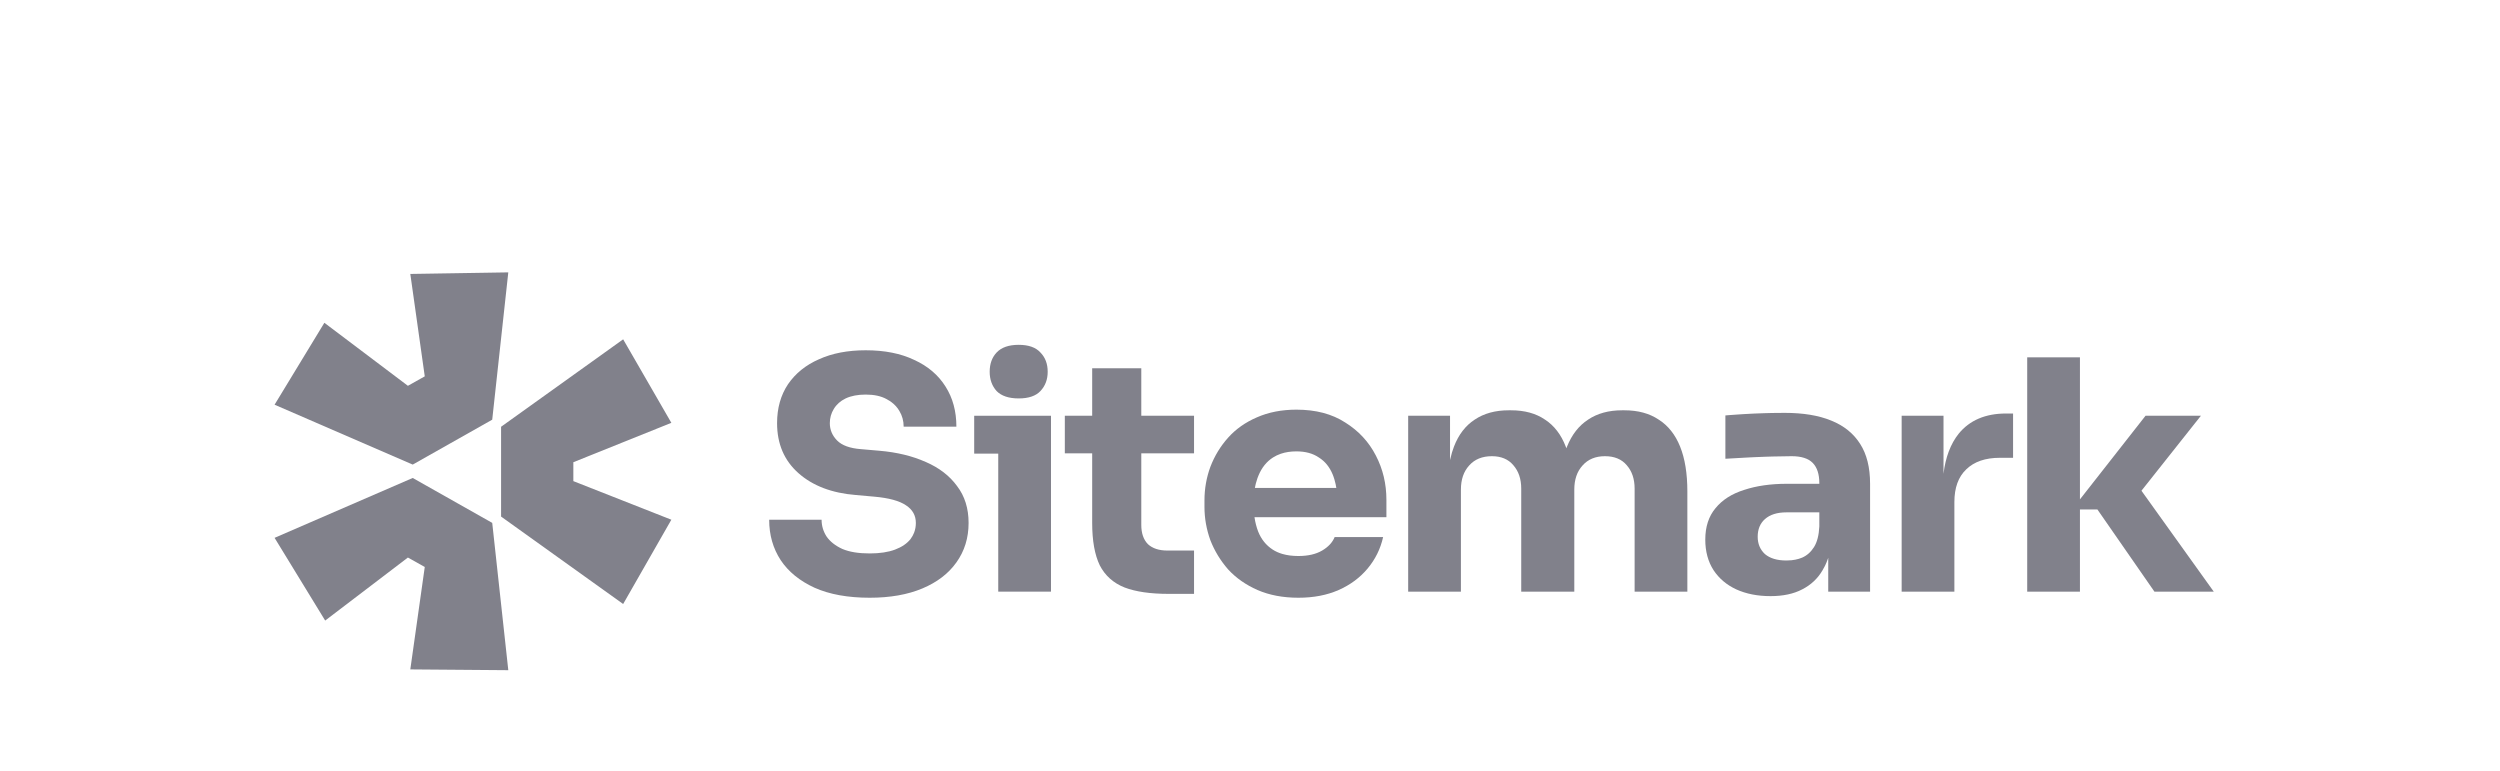
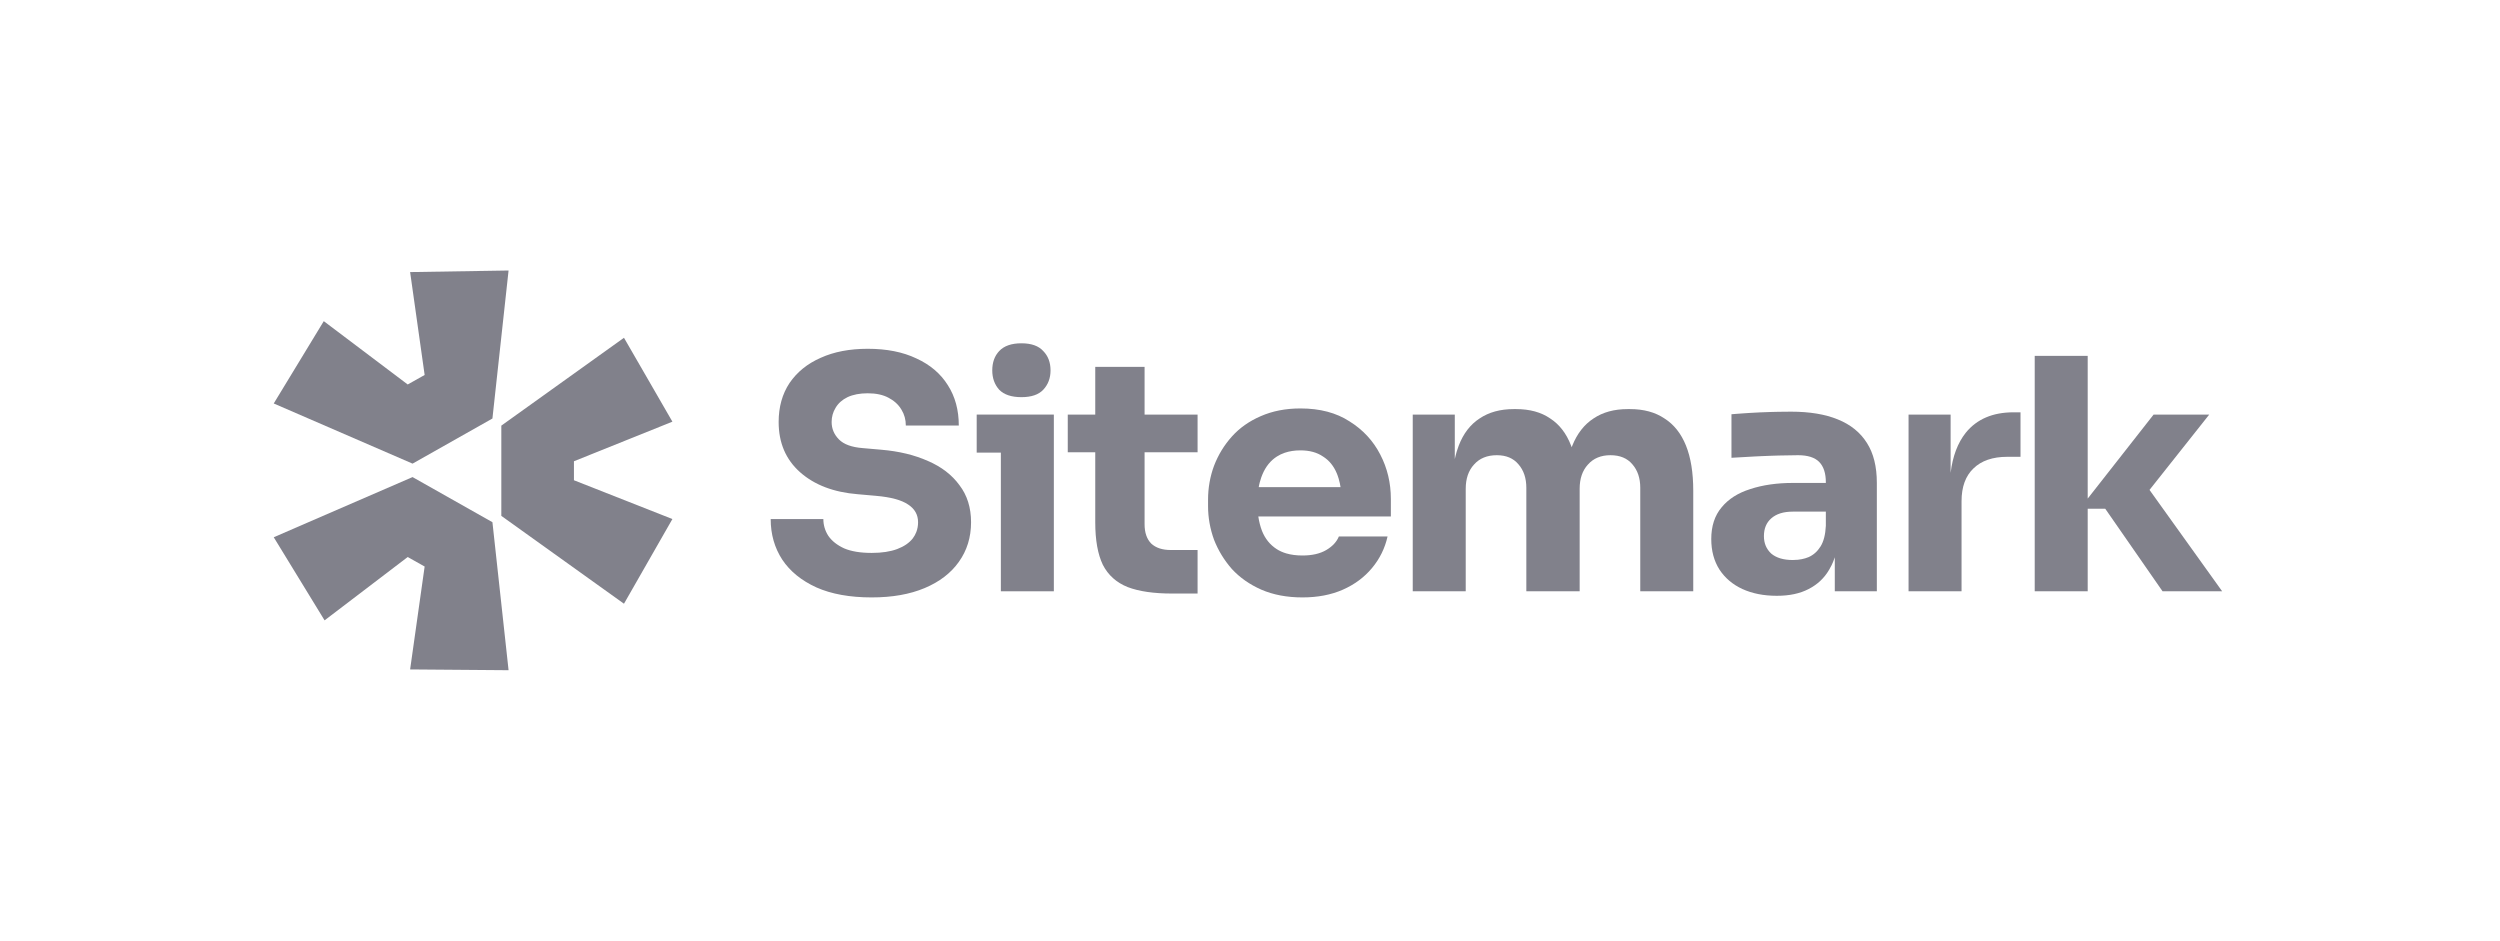
- <svg xmlns="http://www.w3.org/2000/svg" width="211" height="65" viewBox="0 0 211 65" fill="none">
-   <path d="M23.174 45.394L34.834 40.341L41.544 44.131L42.9 56.564L34.63 56.498L35.85 47.854L34.427 47.056L27.445 52.375L23.174 45.394Z" fill="#81818B" />
-   <path d="M42.291 43.599L52.594 50.978L56.662 43.864L48.391 40.607V39.011L56.662 35.687L52.594 28.639L42.291 36.019V43.599Z" fill="#81818B" />
-   <path d="M41.544 35.421L42.9 22.988L34.63 23.121L35.85 31.764L34.427 32.562L27.377 27.243L23.174 34.158L34.834 39.211L41.544 35.421Z" fill="#81818B" />
-   <path d="M84.252 38.286V49.934H88.703V35.09H82.222V38.286H84.252Z" fill="#81818B" />
-   <path d="M84.113 33.004C84.521 33.419 85.143 33.627 85.977 33.627C86.812 33.627 87.424 33.419 87.813 33.004C88.221 32.57 88.425 32.028 88.425 31.378C88.425 30.71 88.221 30.168 87.813 29.753C87.424 29.32 86.812 29.103 85.977 29.103C85.143 29.103 84.521 29.32 84.113 29.753C83.724 30.168 83.529 30.71 83.529 31.378C83.529 32.028 83.724 32.57 84.113 33.004Z" fill="#81818B" />
-   <path d="M68.758 49.609C70.019 50.169 71.567 50.449 73.403 50.449C75.128 50.449 76.611 50.186 77.854 49.663C79.097 49.139 80.052 48.408 80.719 47.469C81.406 46.512 81.749 45.401 81.749 44.137C81.749 42.909 81.425 41.871 80.775 41.022C80.144 40.155 79.264 39.478 78.132 38.99C77.001 38.484 75.693 38.169 74.21 38.042L72.652 37.907C71.725 37.834 71.057 37.591 70.649 37.175C70.241 36.76 70.037 36.272 70.037 35.713C70.037 35.279 70.149 34.882 70.37 34.521C70.594 34.141 70.927 33.843 71.372 33.627C71.836 33.41 72.402 33.302 73.069 33.302C73.774 33.302 74.358 33.428 74.822 33.681C74.924 33.734 75.021 33.792 75.112 33.852L75.134 33.867C75.168 33.89 75.201 33.914 75.234 33.938C75.516 34.148 75.74 34.396 75.907 34.683C76.147 35.081 76.269 35.523 76.269 36.011H80.719C80.719 34.71 80.413 33.582 79.802 32.624C79.19 31.649 78.309 30.9 77.159 30.376C76.027 29.834 74.664 29.563 73.069 29.563C71.549 29.563 70.232 29.816 69.119 30.322C68.006 30.81 67.135 31.514 66.504 32.435C65.892 33.356 65.585 34.449 65.585 35.713C65.585 37.464 66.189 38.873 67.394 39.938C68.6 41.004 70.213 41.618 72.235 41.78L73.765 41.916C75.007 42.024 75.907 42.268 76.463 42.647C77.019 43.008 77.298 43.505 77.298 44.137C77.298 44.427 77.249 44.7 77.151 44.954C77.079 45.143 76.979 45.322 76.853 45.491C76.555 45.87 76.12 46.168 75.545 46.385C74.97 46.602 74.256 46.71 73.403 46.71C72.457 46.71 71.688 46.584 71.094 46.331C70.501 46.06 70.056 45.708 69.758 45.275C69.481 44.841 69.342 44.372 69.342 43.866H64.918C64.918 45.148 65.243 46.286 65.892 47.279C66.541 48.254 67.496 49.031 68.758 49.609Z" fill="#81818B" />
-   <path d="M98.635 50.123C97.095 50.123 95.853 49.943 94.907 49.581C93.961 49.203 93.266 48.579 92.82 47.712C92.394 46.828 92.18 45.636 92.18 44.137V38.259H89.871V35.09H92.18V31.081H96.325V35.09H100.777V38.259H96.325V44.3C96.325 45.004 96.511 45.545 96.882 45.925C97.271 46.286 97.818 46.466 98.523 46.466H100.777V50.123H98.635Z" fill="#81818B" />
-   <path fill-rule="evenodd" clip-rule="evenodd" d="M106.136 49.798C107.137 50.232 108.287 50.449 109.585 50.449C110.865 50.449 111.997 50.232 112.979 49.798C113.962 49.365 114.779 48.76 115.427 47.984C116.076 47.207 116.513 46.322 116.735 45.329H112.645C112.46 45.781 112.108 46.16 111.589 46.466C111.069 46.773 110.401 46.927 109.585 46.927C109.08 46.927 108.628 46.869 108.23 46.752C107.927 46.664 107.656 46.542 107.415 46.385C106.859 46.024 106.451 45.518 106.191 44.868C106.119 44.683 106.058 44.489 106.006 44.288C105.953 44.084 105.91 43.871 105.878 43.649H117.013V42.187C117.013 40.832 116.716 39.586 116.123 38.449C115.529 37.293 114.667 36.363 113.536 35.658C112.423 34.936 111.051 34.575 109.418 34.575C108.176 34.575 107.063 34.792 106.08 35.225C105.116 35.64 104.309 36.209 103.66 36.931C103.011 37.654 102.51 38.476 102.157 39.397C101.824 40.299 101.657 41.248 101.657 42.241V42.782C101.657 43.74 101.824 44.679 102.157 45.6C102.51 46.503 103.011 47.324 103.66 48.065C104.327 48.787 105.152 49.365 106.136 49.798ZM105.955 40.971C105.967 40.913 105.98 40.857 105.994 40.801C106.033 40.648 106.077 40.502 106.128 40.361C106.156 40.282 106.187 40.204 106.219 40.128C106.497 39.46 106.906 38.954 107.443 38.611C107.644 38.483 107.862 38.379 108.096 38.298C108.49 38.164 108.931 38.096 109.418 38.096C110.179 38.096 110.809 38.268 111.31 38.611C111.829 38.936 112.219 39.414 112.479 40.047C112.5 40.098 112.519 40.15 112.539 40.202C112.569 40.286 112.598 40.372 112.624 40.46C112.664 40.591 112.698 40.727 112.728 40.867C112.75 40.97 112.769 41.076 112.786 41.184H105.912C105.925 41.112 105.939 41.041 105.955 40.971Z" fill="#81818B" />
-   <path d="M118.85 49.934V35.09H122.383V38.828C122.431 38.606 122.486 38.393 122.546 38.188C122.599 38.016 122.655 37.85 122.717 37.69C123.106 36.679 123.69 35.92 124.469 35.414C125.248 34.891 126.203 34.629 127.335 34.629H127.529C128.68 34.629 129.634 34.891 130.395 35.414C131.174 35.92 131.758 36.679 132.147 37.69L132.178 37.766L132.204 37.836C132.222 37.787 132.24 37.738 132.258 37.69C132.666 36.679 133.26 35.92 134.039 35.414C134.818 34.891 135.773 34.629 136.905 34.629H137.099C138.249 34.629 139.213 34.891 139.992 35.414C140.79 35.92 141.393 36.679 141.8 37.69C142.208 38.701 142.413 39.965 142.413 41.482V49.934H137.962V41.239C137.962 40.426 137.739 39.767 137.294 39.261C136.867 38.755 136.255 38.503 135.458 38.503C134.66 38.503 134.03 38.764 133.566 39.288C133.103 39.794 132.871 40.471 132.871 41.32V49.934H128.392V41.239C128.392 40.426 128.169 39.767 127.724 39.261C127.298 38.755 126.694 38.503 125.916 38.503C125.1 38.503 124.46 38.764 123.997 39.288C123.533 39.794 123.301 40.471 123.301 41.32V49.934H118.85Z" fill="#81818B" />
-   <path fill-rule="evenodd" clip-rule="evenodd" d="M154.303 47.074V49.934H157.835V40.832C157.835 39.46 157.557 38.34 157.001 37.473C156.444 36.588 155.629 35.929 154.553 35.496C153.496 35.062 152.188 34.846 150.63 34.846C150.293 34.846 149.94 34.849 149.573 34.856C149.356 34.861 149.133 34.866 148.906 34.873C148.294 34.891 147.7 34.918 147.125 34.954L146.686 34.983C146.46 34.998 146.249 35.013 146.049 35.028C145.9 35.04 145.757 35.051 145.623 35.062V38.719C146.198 38.683 146.838 38.647 147.543 38.611C147.74 38.601 147.935 38.592 148.129 38.583C148.409 38.57 148.685 38.559 148.959 38.55C149.175 38.542 149.389 38.535 149.601 38.53C150.269 38.512 150.807 38.503 151.215 38.503C152.03 38.503 152.624 38.692 152.995 39.071C153.366 39.451 153.551 40.02 153.551 40.778V40.832H150.797C149.444 40.832 148.247 41.004 147.208 41.347C146.17 41.672 145.363 42.187 144.789 42.891C144.213 43.577 143.926 44.462 143.926 45.545C143.926 46.539 144.158 47.397 144.621 48.119C145.085 48.823 145.725 49.365 146.541 49.744C147.376 50.123 148.34 50.313 149.434 50.313C150.491 50.313 151.382 50.123 152.105 49.744C152.847 49.365 153.422 48.823 153.83 48.119C153.902 48 153.968 47.877 154.031 47.749C154.119 47.568 154.198 47.378 154.267 47.179L154.303 47.074ZM153.551 44.435V43.243H150.769C149.99 43.243 149.388 43.433 148.961 43.812C148.553 44.173 148.349 44.67 148.349 45.302C148.349 45.599 148.4 45.87 148.501 46.113C148.604 46.358 148.757 46.575 148.961 46.764C149.388 47.126 149.99 47.306 150.769 47.306C150.917 47.306 151.061 47.299 151.199 47.285C151.312 47.273 151.423 47.257 151.529 47.236C151.732 47.196 151.925 47.138 152.105 47.062C152.513 46.882 152.847 46.584 153.106 46.168C153.366 45.753 153.515 45.175 153.551 44.435Z" fill="#81818B" />
-   <path d="M160.499 49.934V35.09H164.032V39.989C164.202 38.59 164.628 37.463 165.312 36.606C166.24 35.469 167.574 34.9 169.318 34.9H169.903V38.638H168.79C167.566 38.638 166.62 38.963 165.952 39.613C165.284 40.245 164.95 41.166 164.95 42.376V49.934H160.499Z" fill="#81818B" />
-   <path d="M175.547 42.999H177.021L181.834 49.934H186.841L180.739 41.417L185.756 35.09H181.083L175.547 42.148V30.16H171.096V49.934H175.547V42.999Z" fill="#81818B" />
+ <svg xmlns="http://www.w3.org/2000/svg" width="210" height="79" viewBox="0 0 210 79" fill="none">
+   <path d="M22.994 45.129L34.654 40.075L41.364 43.865L42.72 56.298L34.45 56.232L35.67 47.588L34.247 46.79L27.265 52.11L22.994 45.129Z" fill="#81818B" />
+   <path d="M42.111 43.333L52.414 50.713L56.482 43.599L48.211 40.341V38.745L56.482 35.421L52.414 28.373L42.111 35.753V43.333Z" fill="#81818B" />
+   <path d="M41.364 35.155L42.72 22.722L34.45 22.855L35.67 31.498L34.247 32.296L27.197 26.977L22.994 33.892L34.654 38.945L41.364 35.155Z" fill="#81818B" />
+   <path d="M84.072 38.02V49.668H88.523V34.824H82.042V38.02H84.072Z" fill="#81818B" />
+   <path d="M83.933 32.738C84.341 33.153 84.963 33.361 85.797 33.361C86.632 33.361 87.244 33.153 87.633 32.738C88.041 32.304 88.245 31.763 88.245 31.113C88.245 30.445 88.041 29.903 87.633 29.488C87.244 29.054 86.632 28.837 85.797 28.837C84.963 28.837 84.341 29.054 83.933 29.488C83.544 29.903 83.35 30.445 83.35 31.113C83.35 31.763 83.544 32.304 83.933 32.738Z" fill="#81818B" />
+   <path d="M68.578 49.343C69.839 49.903 71.387 50.183 73.223 50.183C74.948 50.183 76.431 49.921 77.674 49.397C78.917 48.874 79.872 48.142 80.539 47.203C81.226 46.246 81.569 45.135 81.569 43.871C81.569 42.643 81.245 41.605 80.595 40.756C79.964 39.889 79.084 39.212 77.953 38.725C76.821 38.219 75.513 37.903 74.03 37.777L72.472 37.641C71.545 37.569 70.877 37.325 70.469 36.91C70.061 36.494 69.857 36.007 69.857 35.447C69.857 35.013 69.969 34.616 70.19 34.255C70.413 33.876 70.747 33.578 71.192 33.361C71.656 33.145 72.222 33.036 72.889 33.036C73.594 33.036 74.178 33.162 74.642 33.415C74.744 33.469 74.841 33.526 74.932 33.587L74.954 33.602C74.988 33.624 75.022 33.648 75.054 33.672C75.336 33.882 75.56 34.13 75.727 34.418C75.968 34.815 76.089 35.257 76.089 35.745H80.539C80.539 34.445 80.233 33.316 79.621 32.359C79.01 31.384 78.129 30.634 76.979 30.11C75.847 29.569 74.484 29.298 72.889 29.298C71.368 29.298 70.052 29.551 68.939 30.056C67.826 30.544 66.955 31.248 66.324 32.169C65.712 33.09 65.406 34.183 65.406 35.447C65.406 37.199 66.009 38.607 67.214 39.673C68.42 40.738 70.033 41.352 72.055 41.515L73.585 41.65C74.827 41.758 75.727 42.002 76.284 42.381C76.84 42.743 77.118 43.239 77.118 43.871C77.118 44.162 77.069 44.434 76.971 44.689C76.899 44.878 76.799 45.057 76.673 45.226C76.375 45.605 75.94 45.903 75.365 46.12C74.79 46.336 74.076 46.445 73.223 46.445C72.277 46.445 71.508 46.318 70.914 46.065C70.321 45.794 69.876 45.442 69.578 45.009C69.3 44.575 69.162 44.106 69.162 43.6H64.738C64.738 44.883 65.063 46.02 65.712 47.013C66.361 47.989 67.316 48.766 68.578 49.343Z" fill="#81818B" />
+   <path d="M98.455 49.858C96.915 49.858 95.673 49.677 94.727 49.316C93.781 48.937 93.086 48.314 92.64 47.447C92.214 46.562 92.001 45.37 92.001 43.871V37.993H89.692V34.824H92.001V30.815H96.145V34.824H100.597V37.993H96.145V44.034C96.145 44.738 96.331 45.28 96.702 45.659C97.091 46.02 97.638 46.201 98.344 46.201H100.597V49.858H98.455Z" fill="#81818B" />
+   <path fill-rule="evenodd" clip-rule="evenodd" d="M105.956 49.533C106.957 49.966 108.107 50.183 109.405 50.183C110.685 50.183 111.817 49.966 112.799 49.533C113.782 49.099 114.599 48.494 115.247 47.718C115.896 46.941 116.333 46.056 116.555 45.063H112.465C112.28 45.515 111.928 45.894 111.409 46.201C110.889 46.508 110.221 46.662 109.405 46.662C108.9 46.662 108.448 46.603 108.05 46.487C107.747 46.398 107.476 46.276 107.235 46.12C106.679 45.759 106.271 45.253 106.011 44.603C105.939 44.418 105.878 44.224 105.826 44.022C105.773 43.818 105.73 43.605 105.698 43.384H116.833V41.921C116.833 40.567 116.536 39.321 115.943 38.183C115.349 37.027 114.487 36.097 113.356 35.393C112.243 34.67 110.871 34.309 109.238 34.309C107.996 34.309 106.883 34.526 105.9 34.959C104.936 35.375 104.129 35.943 103.48 36.666C102.831 37.388 102.33 38.21 101.977 39.131C101.644 40.034 101.477 40.982 101.477 41.975V42.517C101.477 43.474 101.644 44.413 101.977 45.334C102.33 46.237 102.831 47.059 103.48 47.799C104.147 48.522 104.972 49.099 105.956 49.533ZM105.775 40.705C105.787 40.648 105.8 40.591 105.814 40.536C105.853 40.383 105.897 40.236 105.948 40.096C105.976 40.016 106.007 39.938 106.039 39.862C106.317 39.194 106.726 38.688 107.263 38.345C107.464 38.217 107.682 38.113 107.916 38.033C108.31 37.898 108.751 37.831 109.238 37.831C109.999 37.831 110.629 38.002 111.13 38.345C111.649 38.67 112.039 39.149 112.299 39.781C112.32 39.832 112.339 39.884 112.359 39.937C112.389 40.02 112.418 40.106 112.444 40.194C112.484 40.325 112.518 40.461 112.548 40.601C112.57 40.705 112.589 40.81 112.606 40.919H105.732C105.745 40.846 105.759 40.775 105.775 40.705Z" fill="#81818B" />
+   <path d="M118.67 49.668V34.824H122.203V38.563C122.251 38.34 122.306 38.127 122.366 37.922C122.419 37.75 122.475 37.584 122.537 37.424C122.926 36.413 123.51 35.655 124.289 35.149C125.068 34.625 126.023 34.364 127.155 34.364H127.349C128.5 34.364 129.454 34.625 130.215 35.149C130.994 35.655 131.578 36.413 131.967 37.424L131.998 37.501L132.024 37.571C132.042 37.521 132.06 37.472 132.078 37.424C132.486 36.413 133.08 35.655 133.859 35.149C134.638 34.625 135.593 34.364 136.725 34.364H136.919C138.069 34.364 139.033 34.625 139.812 35.149C140.61 35.655 141.213 36.413 141.62 37.424C142.028 38.436 142.233 39.7 142.233 41.217V49.668H137.782V40.973C137.782 40.16 137.559 39.501 137.114 38.995C136.687 38.49 136.075 38.237 135.278 38.237C134.48 38.237 133.85 38.499 133.386 39.023C132.923 39.528 132.691 40.205 132.691 41.054V49.668H128.212V40.973C128.212 40.16 127.989 39.501 127.544 38.995C127.118 38.49 126.514 38.237 125.736 38.237C124.92 38.237 124.28 38.499 123.817 39.023C123.353 39.528 123.121 40.205 123.121 41.054V49.668H118.67Z" fill="#81818B" />
+   <path fill-rule="evenodd" clip-rule="evenodd" d="M154.123 46.808V49.668H157.655V40.566C157.655 39.194 157.377 38.075 156.821 37.208C156.264 36.323 155.449 35.664 154.373 35.23C153.316 34.797 152.008 34.58 150.45 34.58C150.113 34.58 149.76 34.584 149.393 34.591C149.176 34.595 148.953 34.6 148.726 34.607C148.114 34.625 147.52 34.652 146.945 34.688L146.506 34.717C146.28 34.733 146.069 34.748 145.869 34.763C145.72 34.774 145.577 34.785 145.443 34.797V38.454C146.018 38.418 146.658 38.381 147.363 38.345C147.56 38.335 147.755 38.326 147.949 38.317C148.229 38.305 148.505 38.294 148.779 38.284C148.995 38.276 149.209 38.27 149.421 38.264C150.089 38.246 150.627 38.237 151.035 38.237C151.85 38.237 152.444 38.426 152.815 38.806C153.186 39.185 153.371 39.754 153.371 40.513V40.566H150.617C149.264 40.566 148.067 40.738 147.028 41.081C145.99 41.406 145.183 41.921 144.609 42.625C144.033 43.312 143.746 44.196 143.746 45.28C143.746 46.273 143.978 47.131 144.441 47.854C144.905 48.557 145.545 49.099 146.361 49.478C147.196 49.858 148.16 50.047 149.254 50.047C150.311 50.047 151.202 49.858 151.925 49.478C152.667 49.099 153.242 48.557 153.65 47.854C153.722 47.735 153.788 47.611 153.851 47.484C153.939 47.303 154.018 47.113 154.087 46.913L154.123 46.808ZM153.371 44.169V42.977H150.589C149.81 42.977 149.208 43.167 148.781 43.546C148.373 43.907 148.169 44.404 148.169 45.036C148.169 45.334 148.22 45.604 148.321 45.848C148.424 46.092 148.577 46.309 148.781 46.499C149.208 46.86 149.81 47.041 150.589 47.041C150.737 47.041 150.881 47.033 151.019 47.02C151.132 47.008 151.243 46.991 151.349 46.97C151.552 46.93 151.745 46.872 151.925 46.797C152.333 46.616 152.667 46.318 152.926 45.903C153.186 45.487 153.335 44.909 153.371 44.169Z" fill="#81818B" />
+   <path d="M160.319 49.668V34.824H163.852V39.724C164.022 38.325 164.448 37.197 165.132 36.341C166.06 35.203 167.394 34.634 169.138 34.634H169.723V38.372H168.61C167.386 38.372 166.44 38.697 165.772 39.347C165.104 39.98 164.77 40.901 164.77 42.11V49.668H160.319Z" fill="#81818B" />
+   <path d="M175.367 42.734H176.841L181.654 49.668H186.661L180.559 41.152L185.576 34.824H180.903L175.367 41.882V29.894H170.916V49.668H175.367V42.734Z" fill="#81818B" />
</svg>
